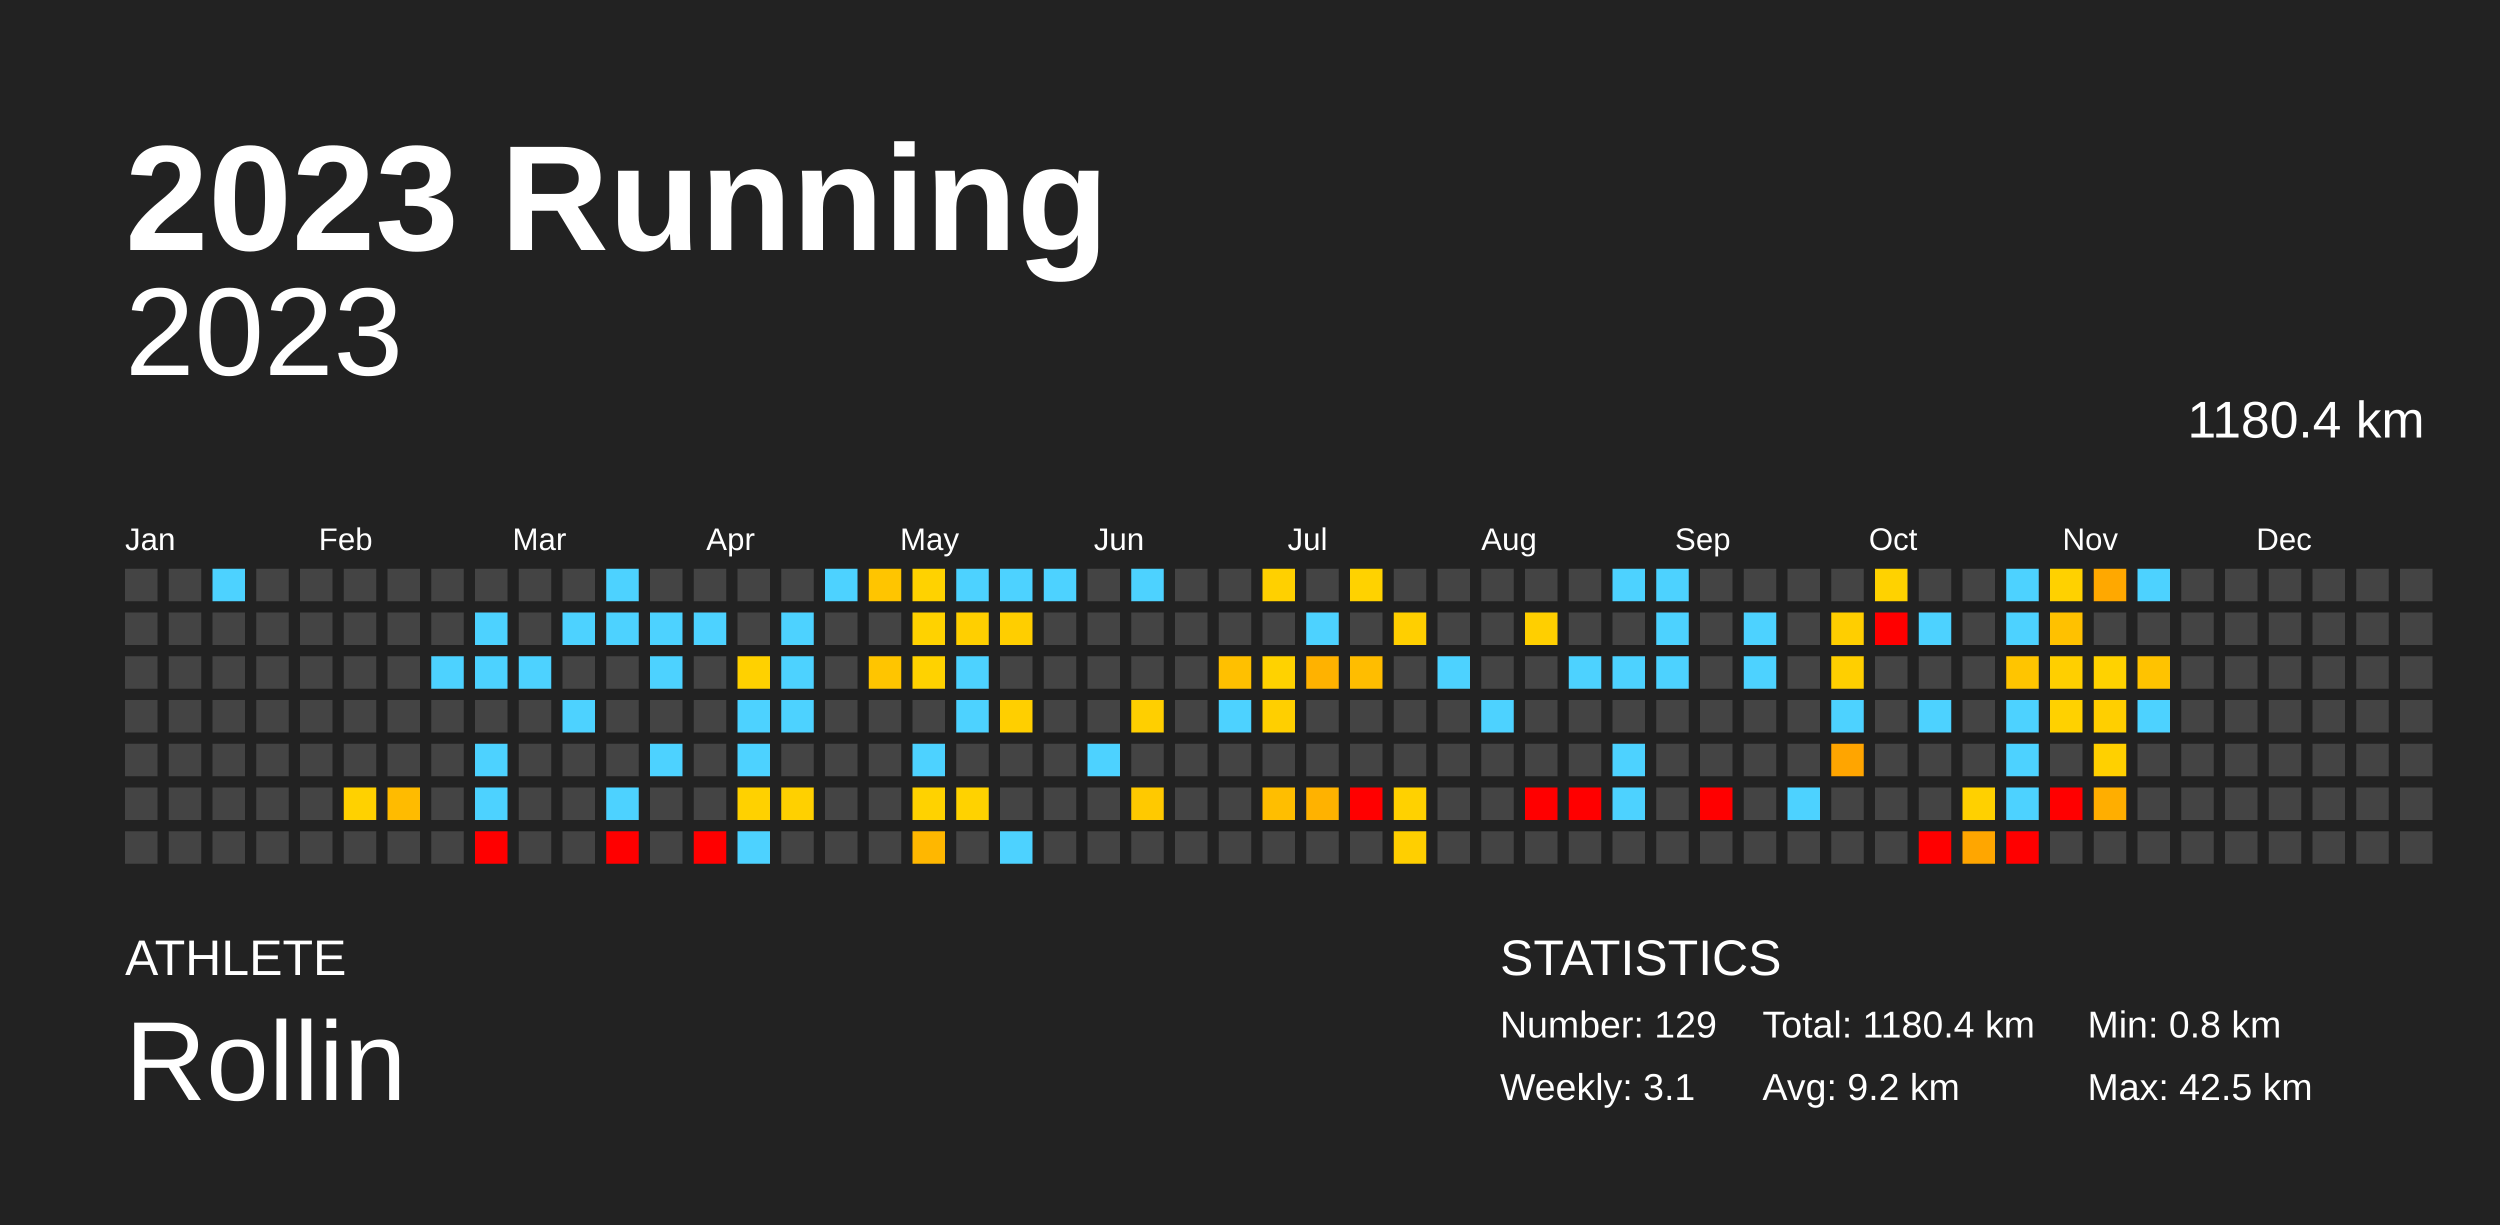
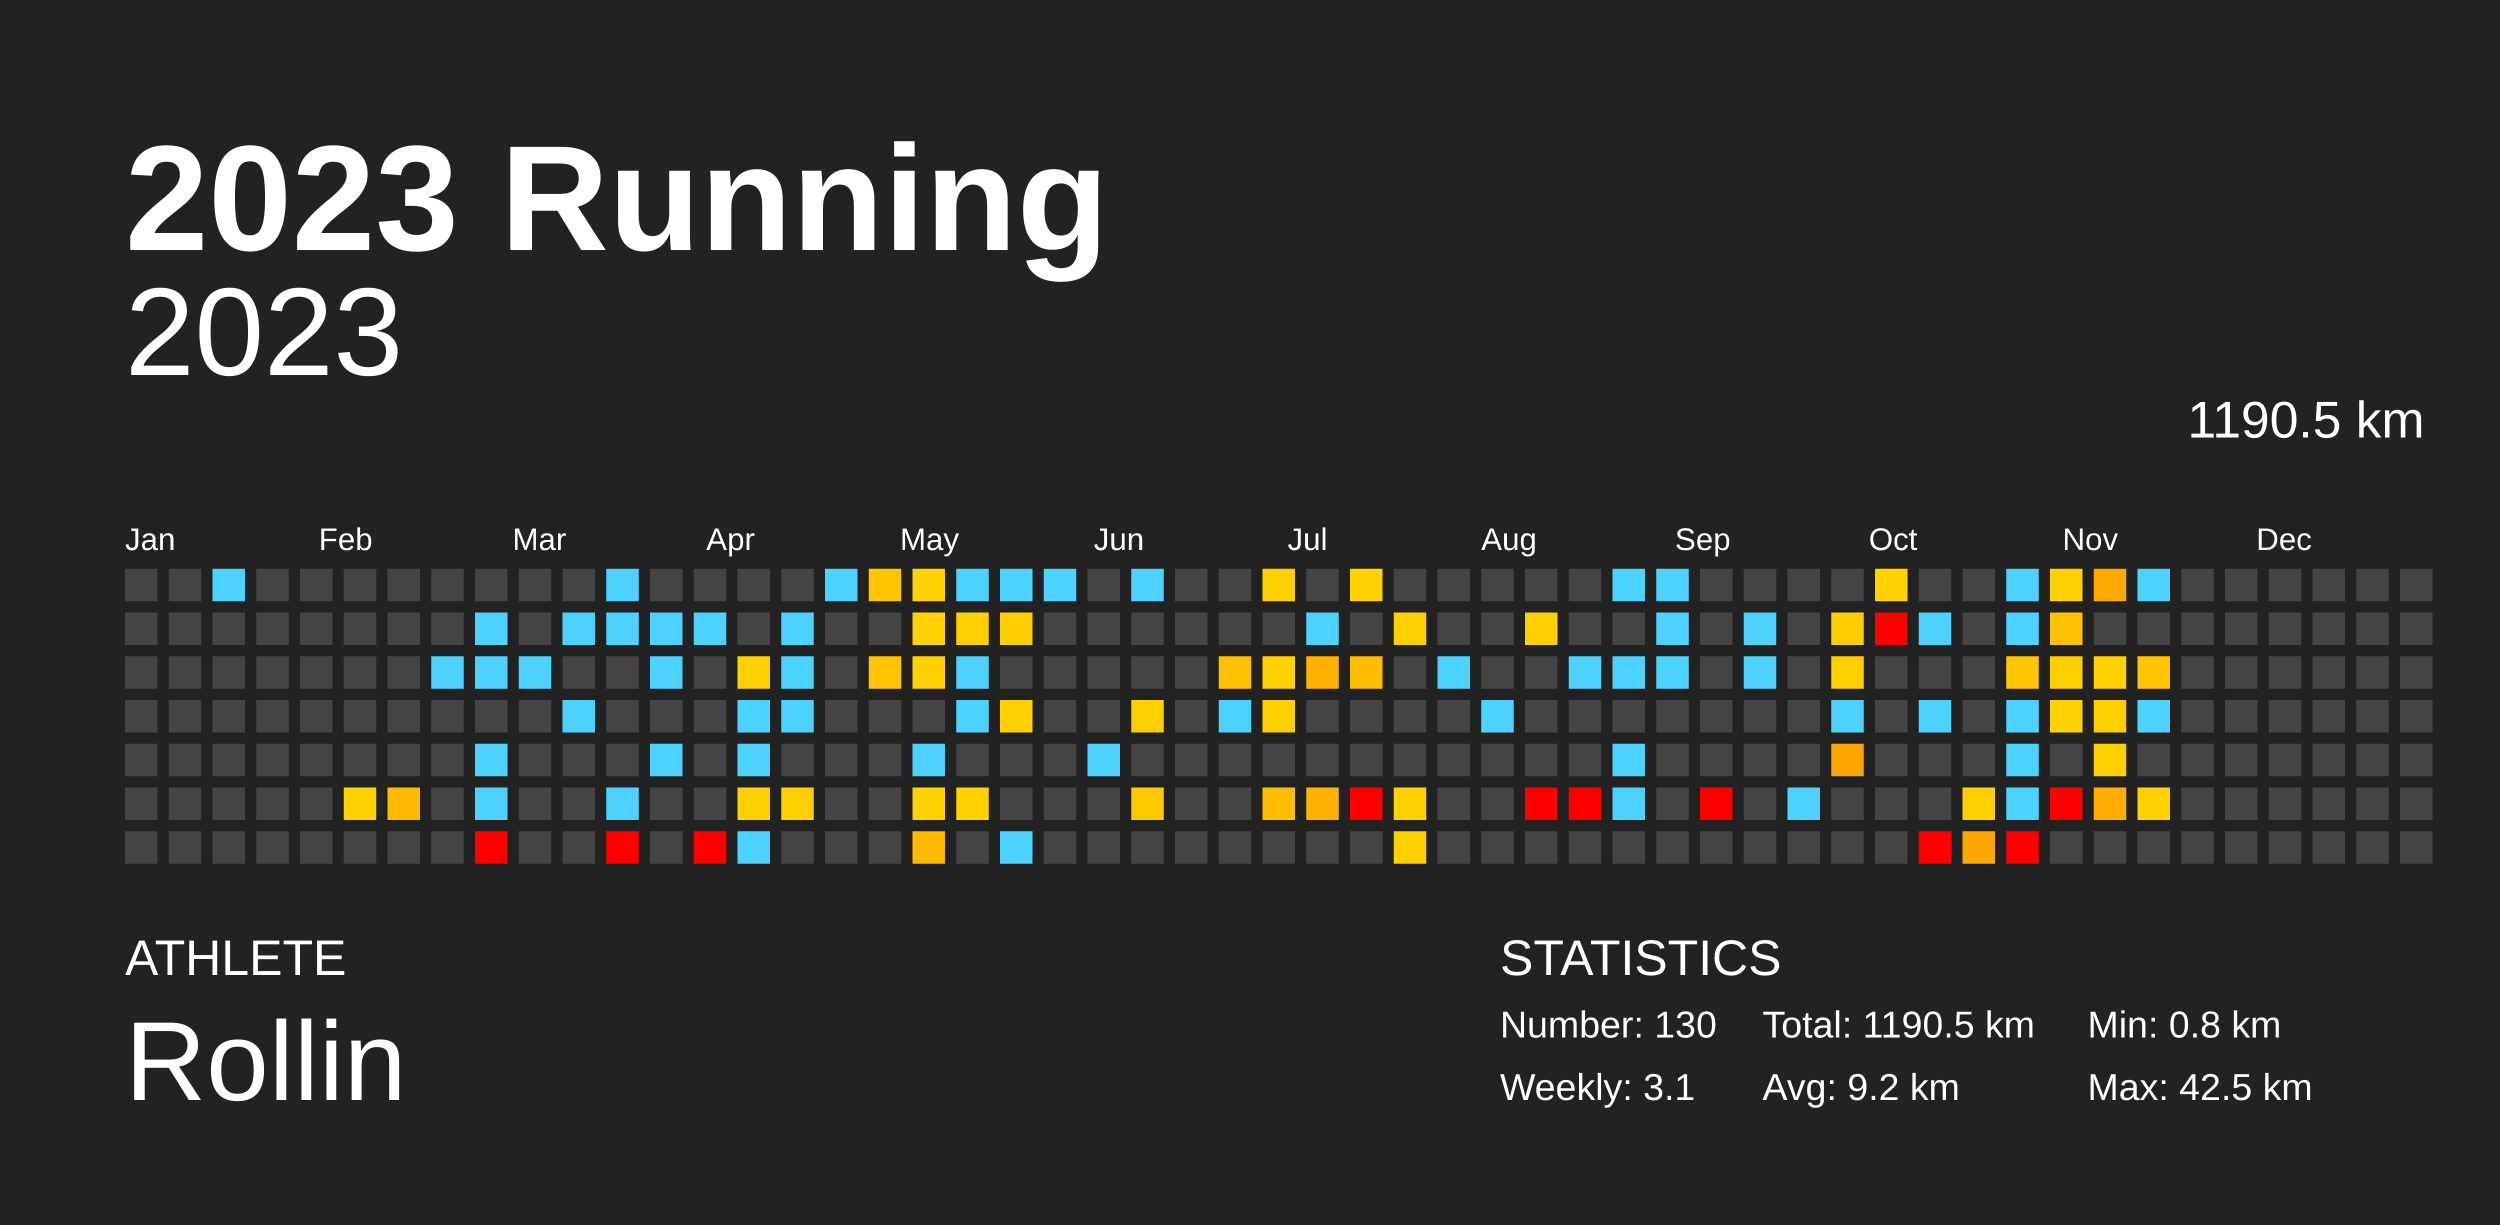
<svg xmlns="http://www.w3.org/2000/svg" baseProfile="full" height="98mm" version="1.1" viewBox="0,0,200,98" width="200mm">
  <defs />
  <rect fill="#222222" height="98" width="200" x="0" y="0" />
  <text fill="#FFFFFF" style="font-size:12px; font-family:Arial; font-weight:bold;" x="10" y="20">2023 Running</text>
  <text fill="#FFFFFF" style="font-size:4px; font-family:Arial" x="10" y="78">ATHLETE</text>
  <text fill="#FFFFFF" style="font-size:9px; font-family:Arial" x="10" y="88">Rollin</text>
  <text fill="#FFFFFF" style="font-size:4px; font-family:Arial" x="120" y="78">STATISTICS</text>
-   <text fill="#FFFFFF" style="font-size:3px; font-family:Arial" x="120" y="83">Number: 129</text>
+   <text fill="#FFFFFF" style="font-size:3px; font-family:Arial" x="120" y="83">Number: 130</text>
  <text fill="#FFFFFF" style="font-size:3px; font-family:Arial" x="120" y="88">Weekly: 3.1</text>
-   <text fill="#FFFFFF" style="font-size:3px; font-family:Arial" x="141" y="83">Total: 1180.4 km</text>
+   <text fill="#FFFFFF" style="font-size:3px; font-family:Arial" x="141" y="83">Total: 1190.5 km</text>
  <text fill="#FFFFFF" style="font-size:3px; font-family:Arial" x="141" y="88">Avg: 9.2 km</text>
  <text fill="#FFFFFF" style="font-size:3px; font-family:Arial" x="167" y="83">Min: 0.8 km</text>
  <text fill="#FFFFFF" style="font-size:3px; font-family:Arial" x="167" y="88">Max: 42.5 km</text>
  <text alignment-baseline="hanging" fill="#FFFFFF" style="font-size:10.0px; font-family:Arial;" x="10" y="30">2023</text>
-   <text alignment-baseline="hanging" fill="#FFFFFF" style="font-size:4.125px; font-family:Arial;" x="175" y="35">1180.4 km</text>
+   <text alignment-baseline="hanging" fill="#FFFFFF" style="font-size:4.125px; font-family:Arial;" x="175" y="35">1190.5 km</text>
  <text fill="#FFFFFF" style="font-size:2.5px; font-family:Arial" x="10.0" y="44">Jan</text>
  <text fill="#FFFFFF" style="font-size:2.5px; font-family:Arial" x="25.5" y="44">Feb</text>
  <text fill="#FFFFFF" style="font-size:2.5px; font-family:Arial" x="41.0" y="44">Mar</text>
  <text fill="#FFFFFF" style="font-size:2.5px; font-family:Arial" x="56.5" y="44">Apr</text>
  <text fill="#FFFFFF" style="font-size:2.5px; font-family:Arial" x="72.0" y="44">May</text>
  <text fill="#FFFFFF" style="font-size:2.5px; font-family:Arial" x="87.5" y="44">Jun</text>
  <text fill="#FFFFFF" style="font-size:2.5px; font-family:Arial" x="103.0" y="44">Jul</text>
  <text fill="#FFFFFF" style="font-size:2.5px; font-family:Arial" x="118.5" y="44">Aug</text>
  <text fill="#FFFFFF" style="font-size:2.5px; font-family:Arial" x="134.0" y="44">Sep</text>
  <text fill="#FFFFFF" style="font-size:2.5px; font-family:Arial" x="149.5" y="44">Oct</text>
  <text fill="#FFFFFF" style="font-size:2.5px; font-family:Arial" x="165.0" y="44">Nov</text>
  <text fill="#FFFFFF" style="font-size:2.5px; font-family:Arial" x="180.5" y="44">Dec</text>
  <rect fill="#444444" height="2.6" width="2.6" x="10.0" y="45.5" />
  <rect fill="#444444" height="2.6" width="2.6" x="10.0" y="49.0" />
  <rect fill="#444444" height="2.6" width="2.6" x="10.0" y="52.5" />
  <rect fill="#444444" height="2.6" width="2.6" x="10.0" y="56.0" />
  <rect fill="#444444" height="2.6" width="2.6" x="10.0" y="59.5" />
  <rect fill="#444444" height="2.6" width="2.6" x="10.0" y="63.0" />
  <rect fill="#444444" height="2.6" width="2.6" x="10.0" y="66.5" />
  <rect fill="#444444" height="2.6" width="2.6" x="13.5" y="45.5" />
  <rect fill="#444444" height="2.6" width="2.6" x="13.5" y="49.0" />
  <rect fill="#444444" height="2.6" width="2.6" x="13.5" y="52.5" />
  <rect fill="#444444" height="2.6" width="2.6" x="13.5" y="56.0" />
  <rect fill="#444444" height="2.6" width="2.6" x="13.5" y="59.5" />
  <rect fill="#444444" height="2.6" width="2.6" x="13.5" y="63.0" />
  <rect fill="#444444" height="2.6" width="2.6" x="13.5" y="66.5" />
  <rect fill="#4dd2ff" height="2.6" width="2.6" x="17.0" y="45.5" />
  <rect fill="#444444" height="2.6" width="2.6" x="17.0" y="49.0" />
  <rect fill="#444444" height="2.6" width="2.6" x="17.0" y="52.5" />
  <rect fill="#444444" height="2.6" width="2.6" x="17.0" y="56.0" />
  <rect fill="#444444" height="2.6" width="2.6" x="17.0" y="59.5" />
  <rect fill="#444444" height="2.6" width="2.6" x="17.0" y="63.0" />
  <rect fill="#444444" height="2.6" width="2.6" x="17.0" y="66.5" />
  <rect fill="#444444" height="2.6" width="2.6" x="20.5" y="45.5" />
  <rect fill="#444444" height="2.6" width="2.6" x="20.5" y="49.0" />
  <rect fill="#444444" height="2.6" width="2.6" x="20.5" y="52.5" />
  <rect fill="#444444" height="2.6" width="2.6" x="20.5" y="56.0" />
  <rect fill="#444444" height="2.6" width="2.6" x="20.5" y="59.5" />
  <rect fill="#444444" height="2.6" width="2.6" x="20.5" y="63.0" />
  <rect fill="#444444" height="2.6" width="2.6" x="20.5" y="66.5" />
  <rect fill="#444444" height="2.6" width="2.6" x="24.0" y="45.5" />
  <rect fill="#444444" height="2.6" width="2.6" x="24.0" y="49.0" />
  <rect fill="#444444" height="2.6" width="2.6" x="24.0" y="52.5" />
  <rect fill="#444444" height="2.6" width="2.6" x="24.0" y="56.0" />
  <rect fill="#444444" height="2.6" width="2.6" x="24.0" y="59.5" />
  <rect fill="#444444" height="2.6" width="2.6" x="24.0" y="63.0" />
  <rect fill="#444444" height="2.6" width="2.6" x="24.0" y="66.5" />
  <rect fill="#444444" height="2.6" width="2.6" x="27.5" y="45.5" />
  <rect fill="#444444" height="2.6" width="2.6" x="27.5" y="49.0" />
  <rect fill="#444444" height="2.6" width="2.6" x="27.5" y="52.5" />
  <rect fill="#444444" height="2.6" width="2.6" x="27.5" y="56.0" />
  <rect fill="#444444" height="2.6" width="2.6" x="27.5" y="59.5" />
  <rect fill="#ffd100" height="2.6" width="2.6" x="27.5" y="63.0" />
  <rect fill="#444444" height="2.6" width="2.6" x="27.5" y="66.5" />
  <rect fill="#444444" height="2.6" width="2.6" x="31.0" y="45.5" />
  <rect fill="#444444" height="2.6" width="2.6" x="31.0" y="49.0" />
  <rect fill="#444444" height="2.6" width="2.6" x="31.0" y="52.5" />
  <rect fill="#444444" height="2.6" width="2.6" x="31.0" y="56.0" />
  <rect fill="#444444" height="2.6" width="2.6" x="31.0" y="59.5" />
  <rect fill="#ffbb00" height="2.6" width="2.6" x="31.0" y="63.0" />
  <rect fill="#444444" height="2.6" width="2.6" x="31.0" y="66.5" />
  <rect fill="#444444" height="2.6" width="2.6" x="34.5" y="45.5" />
  <rect fill="#444444" height="2.6" width="2.6" x="34.5" y="49.0" />
  <rect fill="#4dd2ff" height="2.6" width="2.6" x="34.5" y="52.5" />
  <rect fill="#444444" height="2.6" width="2.6" x="34.5" y="56.0" />
  <rect fill="#444444" height="2.6" width="2.6" x="34.5" y="59.5" />
  <rect fill="#444444" height="2.6" width="2.6" x="34.5" y="63.0" />
  <rect fill="#444444" height="2.6" width="2.6" x="34.5" y="66.5" />
  <rect fill="#444444" height="2.6" width="2.6" x="38.0" y="45.5" />
  <rect fill="#4dd2ff" height="2.6" width="2.6" x="38.0" y="49.0" />
  <rect fill="#4dd2ff" height="2.6" width="2.6" x="38.0" y="52.5" />
  <rect fill="#444444" height="2.6" width="2.6" x="38.0" y="56.0" />
  <rect fill="#4dd2ff" height="2.6" width="2.6" x="38.0" y="59.5" />
  <rect fill="#4dd2ff" height="2.6" width="2.6" x="38.0" y="63.0" />
  <rect fill="red" height="2.6" width="2.6" x="38.0" y="66.5" />
  <rect fill="#444444" height="2.6" width="2.6" x="41.5" y="45.5" />
  <rect fill="#444444" height="2.6" width="2.6" x="41.5" y="49.0" />
  <rect fill="#4dd2ff" height="2.6" width="2.6" x="41.5" y="52.5" />
  <rect fill="#444444" height="2.6" width="2.6" x="41.5" y="56.0" />
  <rect fill="#444444" height="2.6" width="2.6" x="41.5" y="59.5" />
  <rect fill="#444444" height="2.6" width="2.6" x="41.5" y="63.0" />
  <rect fill="#444444" height="2.6" width="2.6" x="41.5" y="66.5" />
  <rect fill="#444444" height="2.6" width="2.6" x="45.0" y="45.5" />
  <rect fill="#4dd2ff" height="2.6" width="2.6" x="45.0" y="49.0" />
  <rect fill="#444444" height="2.6" width="2.6" x="45.0" y="52.5" />
  <rect fill="#4dd2ff" height="2.6" width="2.6" x="45.0" y="56.0" />
  <rect fill="#444444" height="2.6" width="2.6" x="45.0" y="59.5" />
  <rect fill="#444444" height="2.6" width="2.6" x="45.0" y="63.0" />
  <rect fill="#444444" height="2.6" width="2.6" x="45.0" y="66.5" />
  <rect fill="#4dd2ff" height="2.6" width="2.6" x="48.5" y="45.5" />
  <rect fill="#4dd2ff" height="2.6" width="2.6" x="48.5" y="49.0" />
  <rect fill="#444444" height="2.6" width="2.6" x="48.5" y="52.5" />
  <rect fill="#444444" height="2.6" width="2.6" x="48.5" y="56.0" />
  <rect fill="#444444" height="2.6" width="2.6" x="48.5" y="59.5" />
  <rect fill="#4dd2ff" height="2.6" width="2.6" x="48.5" y="63.0" />
  <rect fill="red" height="2.6" width="2.6" x="48.5" y="66.5" />
  <rect fill="#444444" height="2.6" width="2.6" x="52.0" y="45.5" />
  <rect fill="#4dd2ff" height="2.6" width="2.6" x="52.0" y="49.0" />
  <rect fill="#4dd2ff" height="2.6" width="2.6" x="52.0" y="52.5" />
  <rect fill="#444444" height="2.6" width="2.6" x="52.0" y="56.0" />
  <rect fill="#4dd2ff" height="2.6" width="2.6" x="52.0" y="59.5" />
  <rect fill="#444444" height="2.6" width="2.6" x="52.0" y="63.0" />
  <rect fill="#444444" height="2.6" width="2.6" x="52.0" y="66.5" />
  <rect fill="#444444" height="2.6" width="2.6" x="55.5" y="45.5" />
  <rect fill="#4dd2ff" height="2.6" width="2.6" x="55.5" y="49.0" />
  <rect fill="#444444" height="2.6" width="2.6" x="55.5" y="52.5" />
  <rect fill="#444444" height="2.6" width="2.6" x="55.5" y="56.0" />
  <rect fill="#444444" height="2.6" width="2.6" x="55.5" y="59.5" />
  <rect fill="#444444" height="2.6" width="2.6" x="55.5" y="63.0" />
  <rect fill="red" height="2.6" width="2.6" x="55.5" y="66.5" />
  <rect fill="#444444" height="2.6" width="2.6" x="59.0" y="45.5" />
  <rect fill="#444444" height="2.6" width="2.6" x="59.0" y="49.0" />
  <rect fill="#ffd100" height="2.6" width="2.6" x="59.0" y="52.5" />
  <rect fill="#4dd2ff" height="2.6" width="2.6" x="59.0" y="56.0" />
  <rect fill="#4dd2ff" height="2.6" width="2.6" x="59.0" y="59.5" />
  <rect fill="#ffd100" height="2.6" width="2.6" x="59.0" y="63.0" />
  <rect fill="#4dd2ff" height="2.6" width="2.6" x="59.0" y="66.5" />
  <rect fill="#444444" height="2.6" width="2.6" x="62.5" y="45.5" />
  <rect fill="#4dd2ff" height="2.6" width="2.6" x="62.5" y="49.0" />
  <rect fill="#4dd2ff" height="2.6" width="2.6" x="62.5" y="52.5" />
  <rect fill="#4dd2ff" height="2.6" width="2.6" x="62.5" y="56.0" />
  <rect fill="#444444" height="2.6" width="2.6" x="62.5" y="59.5" />
  <rect fill="#ffd000" height="2.6" width="2.6" x="62.5" y="63.0" />
  <rect fill="#444444" height="2.6" width="2.6" x="62.5" y="66.5" />
  <rect fill="#4dd2ff" height="2.6" width="2.6" x="66.0" y="45.5" />
  <rect fill="#444444" height="2.6" width="2.6" x="66.0" y="49.0" />
  <rect fill="#444444" height="2.6" width="2.6" x="66.0" y="52.5" />
  <rect fill="#444444" height="2.6" width="2.6" x="66.0" y="56.0" />
  <rect fill="#444444" height="2.6" width="2.6" x="66.0" y="59.5" />
  <rect fill="#444444" height="2.6" width="2.6" x="66.0" y="63.0" />
  <rect fill="#444444" height="2.6" width="2.6" x="66.0" y="66.5" />
  <rect fill="#ffc500" height="2.6" width="2.6" x="69.5" y="45.5" />
  <rect fill="#444444" height="2.6" width="2.6" x="69.5" y="49.0" />
  <rect fill="#ffc500" height="2.6" width="2.6" x="69.5" y="52.5" />
  <rect fill="#444444" height="2.6" width="2.6" x="69.5" y="56.0" />
  <rect fill="#444444" height="2.6" width="2.6" x="69.5" y="59.5" />
  <rect fill="#444444" height="2.6" width="2.6" x="69.5" y="63.0" />
  <rect fill="#444444" height="2.6" width="2.6" x="69.5" y="66.5" />
  <rect fill="#ffd200" height="2.6" width="2.6" x="73.0" y="45.5" />
  <rect fill="#ffd200" height="2.6" width="2.6" x="73.0" y="49.0" />
  <rect fill="#ffd200" height="2.6" width="2.6" x="73.0" y="52.5" />
  <rect fill="#444444" height="2.6" width="2.6" x="73.0" y="56.0" />
  <rect fill="#4dd2ff" height="2.6" width="2.6" x="73.0" y="59.5" />
  <rect fill="#ffd200" height="2.6" width="2.6" x="73.0" y="63.0" />
  <rect fill="#ffb700" height="2.6" width="2.6" x="73.0" y="66.5" />
  <rect fill="#4dd2ff" height="2.6" width="2.6" x="76.5" y="45.5" />
  <rect fill="#ffcf00" height="2.6" width="2.6" x="76.5" y="49.0" />
  <rect fill="#4dd2ff" height="2.6" width="2.6" x="76.5" y="52.5" />
  <rect fill="#4dd2ff" height="2.6" width="2.6" x="76.5" y="56.0" />
  <rect fill="#444444" height="2.6" width="2.6" x="76.5" y="59.5" />
  <rect fill="#ffd200" height="2.6" width="2.6" x="76.5" y="63.0" />
  <rect fill="#444444" height="2.6" width="2.6" x="76.5" y="66.5" />
  <rect fill="#4dd2ff" height="2.6" width="2.6" x="80.0" y="45.5" />
  <rect fill="#ffce00" height="2.6" width="2.6" x="80.0" y="49.0" />
  <rect fill="#444444" height="2.6" width="2.6" x="80.0" y="52.5" />
  <rect fill="#ffcf00" height="2.6" width="2.6" x="80.0" y="56.0" />
  <rect fill="#444444" height="2.6" width="2.6" x="80.0" y="59.5" />
  <rect fill="#444444" height="2.6" width="2.6" x="80.0" y="63.0" />
  <rect fill="#4dd2ff" height="2.6" width="2.6" x="80.0" y="66.5" />
  <rect fill="#4dd2ff" height="2.6" width="2.6" x="83.5" y="45.5" />
  <rect fill="#444444" height="2.6" width="2.6" x="83.5" y="49.0" />
  <rect fill="#444444" height="2.6" width="2.6" x="83.5" y="52.5" />
  <rect fill="#444444" height="2.6" width="2.6" x="83.5" y="56.0" />
  <rect fill="#444444" height="2.6" width="2.6" x="83.5" y="59.5" />
  <rect fill="#444444" height="2.6" width="2.6" x="83.5" y="63.0" />
  <rect fill="#444444" height="2.6" width="2.6" x="83.5" y="66.5" />
  <rect fill="#444444" height="2.6" width="2.6" x="87.0" y="45.5" />
  <rect fill="#444444" height="2.6" width="2.6" x="87.0" y="49.0" />
  <rect fill="#444444" height="2.6" width="2.6" x="87.0" y="52.5" />
  <rect fill="#444444" height="2.6" width="2.6" x="87.0" y="56.0" />
  <rect fill="#4dd2ff" height="2.6" width="2.6" x="87.0" y="59.5" />
  <rect fill="#444444" height="2.6" width="2.6" x="87.0" y="63.0" />
  <rect fill="#444444" height="2.6" width="2.6" x="87.0" y="66.5" />
  <rect fill="#4dd2ff" height="2.6" width="2.6" x="90.5" y="45.5" />
  <rect fill="#444444" height="2.6" width="2.6" x="90.5" y="49.0" />
  <rect fill="#444444" height="2.6" width="2.6" x="90.5" y="52.5" />
  <rect fill="#ffcf00" height="2.6" width="2.6" x="90.5" y="56.0" />
  <rect fill="#444444" height="2.6" width="2.6" x="90.5" y="59.5" />
  <rect fill="#ffc900" height="2.6" width="2.6" x="90.5" y="63.0" />
  <rect fill="#444444" height="2.6" width="2.6" x="90.5" y="66.5" />
  <rect fill="#444444" height="2.6" width="2.6" x="94.0" y="45.5" />
  <rect fill="#444444" height="2.6" width="2.6" x="94.0" y="49.0" />
  <rect fill="#444444" height="2.6" width="2.6" x="94.0" y="52.5" />
  <rect fill="#444444" height="2.6" width="2.6" x="94.0" y="56.0" />
  <rect fill="#444444" height="2.6" width="2.6" x="94.0" y="59.5" />
  <rect fill="#444444" height="2.6" width="2.6" x="94.0" y="63.0" />
  <rect fill="#444444" height="2.6" width="2.6" x="94.0" y="66.5" />
  <rect fill="#444444" height="2.6" width="2.6" x="97.5" y="45.5" />
  <rect fill="#444444" height="2.6" width="2.6" x="97.5" y="49.0" />
  <rect fill="#ffc000" height="2.6" width="2.6" x="97.5" y="52.5" />
  <rect fill="#4dd2ff" height="2.6" width="2.6" x="97.5" y="56.0" />
  <rect fill="#444444" height="2.6" width="2.6" x="97.5" y="59.5" />
  <rect fill="#444444" height="2.6" width="2.6" x="97.5" y="63.0" />
  <rect fill="#444444" height="2.6" width="2.6" x="97.5" y="66.5" />
  <rect fill="#ffd000" height="2.6" width="2.6" x="101.0" y="45.5" />
  <rect fill="#444444" height="2.6" width="2.6" x="101.0" y="49.0" />
  <rect fill="#ffd200" height="2.6" width="2.6" x="101.0" y="52.5" />
  <rect fill="#ffcf00" height="2.6" width="2.6" x="101.0" y="56.0" />
  <rect fill="#444444" height="2.6" width="2.6" x="101.0" y="59.5" />
  <rect fill="#ffbe00" height="2.6" width="2.6" x="101.0" y="63.0" />
  <rect fill="#444444" height="2.6" width="2.6" x="101.0" y="66.5" />
  <rect fill="#444444" height="2.6" width="2.6" x="104.5" y="45.5" />
  <rect fill="#4dd2ff" height="2.6" width="2.6" x="104.5" y="49.0" />
  <rect fill="#ffb200" height="2.6" width="2.6" x="104.5" y="52.5" />
  <rect fill="#444444" height="2.6" width="2.6" x="104.5" y="56.0" />
  <rect fill="#444444" height="2.6" width="2.6" x="104.5" y="59.5" />
  <rect fill="#ffb200" height="2.6" width="2.6" x="104.5" y="63.0" />
  <rect fill="#444444" height="2.6" width="2.6" x="104.5" y="66.5" />
  <rect fill="#ffd200" height="2.6" width="2.6" x="108.0" y="45.5" />
  <rect fill="#444444" height="2.6" width="2.6" x="108.0" y="49.0" />
  <rect fill="#ffbd00" height="2.6" width="2.6" x="108.0" y="52.5" />
  <rect fill="#444444" height="2.6" width="2.6" x="108.0" y="56.0" />
  <rect fill="#444444" height="2.6" width="2.6" x="108.0" y="59.5" />
  <rect fill="red" height="2.6" width="2.6" x="108.0" y="63.0" />
  <rect fill="#444444" height="2.6" width="2.6" x="108.0" y="66.5" />
  <rect fill="#444444" height="2.6" width="2.6" x="111.5" y="45.5" />
  <rect fill="#ffcf00" height="2.6" width="2.6" x="111.5" y="49.0" />
  <rect fill="#444444" height="2.6" width="2.6" x="111.5" y="52.5" />
  <rect fill="#444444" height="2.6" width="2.6" x="111.5" y="56.0" />
  <rect fill="#444444" height="2.6" width="2.6" x="111.5" y="59.5" />
  <rect fill="#ffd100" height="2.6" width="2.6" x="111.5" y="63.0" />
  <rect fill="#ffcf00" height="2.6" width="2.6" x="111.5" y="66.5" />
  <rect fill="#444444" height="2.6" width="2.6" x="115.0" y="45.5" />
  <rect fill="#444444" height="2.6" width="2.6" x="115.0" y="49.0" />
  <rect fill="#4dd2ff" height="2.6" width="2.6" x="115.0" y="52.5" />
  <rect fill="#444444" height="2.6" width="2.6" x="115.0" y="56.0" />
  <rect fill="#444444" height="2.6" width="2.6" x="115.0" y="59.5" />
  <rect fill="#444444" height="2.6" width="2.6" x="115.0" y="63.0" />
  <rect fill="#444444" height="2.6" width="2.6" x="115.0" y="66.5" />
  <rect fill="#444444" height="2.6" width="2.6" x="118.5" y="45.5" />
  <rect fill="#444444" height="2.6" width="2.6" x="118.5" y="49.0" />
  <rect fill="#444444" height="2.6" width="2.6" x="118.5" y="52.5" />
  <rect fill="#4dd2ff" height="2.6" width="2.6" x="118.5" y="56.0" />
  <rect fill="#444444" height="2.6" width="2.6" x="118.5" y="59.5" />
  <rect fill="#444444" height="2.6" width="2.6" x="118.5" y="63.0" />
  <rect fill="#444444" height="2.6" width="2.6" x="118.5" y="66.5" />
  <rect fill="#444444" height="2.6" width="2.6" x="122.0" y="45.5" />
  <rect fill="#ffcf00" height="2.6" width="2.6" x="122.0" y="49.0" />
  <rect fill="#444444" height="2.6" width="2.6" x="122.0" y="52.5" />
  <rect fill="#444444" height="2.6" width="2.6" x="122.0" y="56.0" />
  <rect fill="#444444" height="2.6" width="2.6" x="122.0" y="59.5" />
  <rect fill="red" height="2.6" width="2.6" x="122.0" y="63.0" />
  <rect fill="#444444" height="2.6" width="2.6" x="122.0" y="66.5" />
  <rect fill="#444444" height="2.6" width="2.6" x="125.5" y="45.5" />
  <rect fill="#444444" height="2.6" width="2.6" x="125.5" y="49.0" />
  <rect fill="#4dd2ff" height="2.6" width="2.6" x="125.5" y="52.5" />
  <rect fill="#444444" height="2.6" width="2.6" x="125.5" y="56.0" />
  <rect fill="#444444" height="2.6" width="2.6" x="125.5" y="59.5" />
  <rect fill="red" height="2.6" width="2.6" x="125.5" y="63.0" />
  <rect fill="#444444" height="2.6" width="2.6" x="125.5" y="66.5" />
  <rect fill="#4dd2ff" height="2.6" width="2.6" x="129.0" y="45.5" />
  <rect fill="#444444" height="2.6" width="2.6" x="129.0" y="49.0" />
  <rect fill="#4dd2ff" height="2.6" width="2.6" x="129.0" y="52.5" />
  <rect fill="#444444" height="2.6" width="2.6" x="129.0" y="56.0" />
  <rect fill="#4dd2ff" height="2.6" width="2.6" x="129.0" y="59.5" />
  <rect fill="#4dd2ff" height="2.6" width="2.6" x="129.0" y="63.0" />
  <rect fill="#444444" height="2.6" width="2.6" x="129.0" y="66.5" />
  <rect fill="#4dd2ff" height="2.6" width="2.6" x="132.5" y="45.5" />
  <rect fill="#4dd2ff" height="2.6" width="2.6" x="132.5" y="49.0" />
  <rect fill="#4dd2ff" height="2.6" width="2.6" x="132.5" y="52.5" />
  <rect fill="#444444" height="2.6" width="2.6" x="132.5" y="56.0" />
  <rect fill="#444444" height="2.6" width="2.6" x="132.5" y="59.5" />
  <rect fill="#444444" height="2.6" width="2.6" x="132.5" y="63.0" />
  <rect fill="#444444" height="2.6" width="2.6" x="132.5" y="66.5" />
  <rect fill="#444444" height="2.6" width="2.6" x="136.0" y="45.5" />
  <rect fill="#444444" height="2.6" width="2.6" x="136.0" y="49.0" />
  <rect fill="#444444" height="2.6" width="2.6" x="136.0" y="52.5" />
  <rect fill="#444444" height="2.6" width="2.6" x="136.0" y="56.0" />
  <rect fill="#444444" height="2.6" width="2.6" x="136.0" y="59.5" />
  <rect fill="red" height="2.6" width="2.6" x="136.0" y="63.0" />
  <rect fill="#444444" height="2.6" width="2.6" x="136.0" y="66.5" />
  <rect fill="#444444" height="2.6" width="2.6" x="139.5" y="45.5" />
  <rect fill="#4dd2ff" height="2.6" width="2.6" x="139.5" y="49.0" />
  <rect fill="#4dd2ff" height="2.6" width="2.6" x="139.5" y="52.5" />
  <rect fill="#444444" height="2.6" width="2.6" x="139.5" y="56.0" />
  <rect fill="#444444" height="2.6" width="2.6" x="139.5" y="59.5" />
  <rect fill="#444444" height="2.6" width="2.6" x="139.5" y="63.0" />
  <rect fill="#444444" height="2.6" width="2.6" x="139.5" y="66.5" />
  <rect fill="#444444" height="2.6" width="2.6" x="143.0" y="45.5" />
  <rect fill="#444444" height="2.6" width="2.6" x="143.0" y="49.0" />
  <rect fill="#444444" height="2.6" width="2.6" x="143.0" y="52.5" />
  <rect fill="#444444" height="2.6" width="2.6" x="143.0" y="56.0" />
  <rect fill="#444444" height="2.6" width="2.6" x="143.0" y="59.5" />
  <rect fill="#4dd2ff" height="2.6" width="2.6" x="143.0" y="63.0" />
  <rect fill="#444444" height="2.6" width="2.6" x="143.0" y="66.5" />
  <rect fill="#444444" height="2.6" width="2.6" x="146.5" y="45.5" />
  <rect fill="#ffce00" height="2.6" width="2.6" x="146.5" y="49.0" />
  <rect fill="#ffcf00" height="2.6" width="2.6" x="146.5" y="52.5" />
  <rect fill="#4dd2ff" height="2.6" width="2.6" x="146.5" y="56.0" />
  <rect fill="#ffa500" height="2.6" width="2.6" x="146.5" y="59.5" />
  <rect fill="#444444" height="2.6" width="2.6" x="146.5" y="63.0" />
  <rect fill="#444444" height="2.6" width="2.6" x="146.5" y="66.5" />
  <rect fill="#ffd200" height="2.6" width="2.6" x="150.0" y="45.5" />
  <rect fill="red" height="2.6" width="2.6" x="150.0" y="49.0" />
  <rect fill="#444444" height="2.6" width="2.6" x="150.0" y="52.5" />
  <rect fill="#444444" height="2.6" width="2.6" x="150.0" y="56.0" />
  <rect fill="#444444" height="2.6" width="2.6" x="150.0" y="59.5" />
  <rect fill="#444444" height="2.6" width="2.6" x="150.0" y="63.0" />
  <rect fill="#444444" height="2.6" width="2.6" x="150.0" y="66.5" />
  <rect fill="#444444" height="2.6" width="2.6" x="153.5" y="45.5" />
  <rect fill="#4dd2ff" height="2.6" width="2.6" x="153.5" y="49.0" />
  <rect fill="#444444" height="2.6" width="2.6" x="153.5" y="52.5" />
  <rect fill="#4dd2ff" height="2.6" width="2.6" x="153.5" y="56.0" />
  <rect fill="#444444" height="2.6" width="2.6" x="153.5" y="59.5" />
  <rect fill="#444444" height="2.6" width="2.6" x="153.5" y="63.0" />
  <rect fill="red" height="2.6" width="2.6" x="153.5" y="66.5" />
  <rect fill="#444444" height="2.6" width="2.6" x="157.0" y="45.5" />
  <rect fill="#444444" height="2.6" width="2.6" x="157.0" y="49.0" />
  <rect fill="#444444" height="2.6" width="2.6" x="157.0" y="52.5" />
  <rect fill="#444444" height="2.6" width="2.6" x="157.0" y="56.0" />
  <rect fill="#444444" height="2.6" width="2.6" x="157.0" y="59.5" />
  <rect fill="#ffd000" height="2.6" width="2.6" x="157.0" y="63.0" />
  <rect fill="#ffa600" height="2.6" width="2.6" x="157.0" y="66.5" />
  <rect fill="#4dd2ff" height="2.6" width="2.6" x="160.5" y="45.5" />
  <rect fill="#4dd2ff" height="2.6" width="2.6" x="160.5" y="49.0" />
  <rect fill="#ffc500" height="2.6" width="2.6" x="160.5" y="52.5" />
  <rect fill="#4dd2ff" height="2.6" width="2.6" x="160.5" y="56.0" />
  <rect fill="#4dd2ff" height="2.6" width="2.6" x="160.5" y="59.5" />
  <rect fill="#4dd2ff" height="2.6" width="2.6" x="160.5" y="63.0" />
  <rect fill="red" height="2.6" width="2.6" x="160.5" y="66.5" />
  <rect fill="#ffd100" height="2.6" width="2.6" x="164.0" y="45.5" />
  <rect fill="#ffc100" height="2.6" width="2.6" x="164.0" y="49.0" />
  <rect fill="#ffcf00" height="2.6" width="2.6" x="164.0" y="52.5" />
  <rect fill="#ffd100" height="2.6" width="2.6" x="164.0" y="56.0" />
  <rect fill="#444444" height="2.6" width="2.6" x="164.0" y="59.5" />
  <rect fill="red" height="2.6" width="2.6" x="164.0" y="63.0" />
  <rect fill="#444444" height="2.6" width="2.6" x="164.0" y="66.5" />
  <rect fill="#ffa800" height="2.6" width="2.6" x="167.5" y="45.5" />
  <rect fill="#444444" height="2.6" width="2.6" x="167.5" y="49.0" />
  <rect fill="#ffd200" height="2.6" width="2.6" x="167.5" y="52.5" />
  <rect fill="#ffcf00" height="2.6" width="2.6" x="167.5" y="56.0" />
  <rect fill="#ffd000" height="2.6" width="2.6" x="167.5" y="59.5" />
  <rect fill="#ffae00" height="2.6" width="2.6" x="167.5" y="63.0" />
  <rect fill="#444444" height="2.6" width="2.6" x="167.5" y="66.5" />
  <rect fill="#4dd2ff" height="2.6" width="2.6" x="171.0" y="45.5" />
  <rect fill="#444444" height="2.6" width="2.6" x="171.0" y="49.0" />
  <rect fill="#ffc300" height="2.6" width="2.6" x="171.0" y="52.5" />
  <rect fill="#4dd2ff" height="2.6" width="2.6" x="171.0" y="56.0" />
  <rect fill="#444444" height="2.6" width="2.6" x="171.0" y="59.5" />
-   <rect fill="#444444" height="2.6" width="2.6" x="171.0" y="63.0" />
+   <rect fill="#ffd100" height="2.6" width="2.6" x="171.0" y="63.0" />
  <rect fill="#444444" height="2.6" width="2.6" x="171.0" y="66.5" />
  <rect fill="#444444" height="2.6" width="2.6" x="174.5" y="45.5" />
  <rect fill="#444444" height="2.6" width="2.6" x="174.5" y="49.0" />
  <rect fill="#444444" height="2.6" width="2.6" x="174.5" y="52.5" />
  <rect fill="#444444" height="2.6" width="2.6" x="174.5" y="56.0" />
  <rect fill="#444444" height="2.6" width="2.6" x="174.5" y="59.5" />
  <rect fill="#444444" height="2.6" width="2.6" x="174.5" y="63.0" />
  <rect fill="#444444" height="2.6" width="2.6" x="174.5" y="66.5" />
  <rect fill="#444444" height="2.6" width="2.6" x="178.0" y="45.5" />
  <rect fill="#444444" height="2.6" width="2.6" x="178.0" y="49.0" />
  <rect fill="#444444" height="2.6" width="2.6" x="178.0" y="52.5" />
  <rect fill="#444444" height="2.6" width="2.6" x="178.0" y="56.0" />
  <rect fill="#444444" height="2.6" width="2.6" x="178.0" y="59.5" />
  <rect fill="#444444" height="2.6" width="2.6" x="178.0" y="63.0" />
  <rect fill="#444444" height="2.6" width="2.6" x="178.0" y="66.5" />
  <rect fill="#444444" height="2.6" width="2.6" x="181.5" y="45.5" />
  <rect fill="#444444" height="2.6" width="2.6" x="181.5" y="49.0" />
  <rect fill="#444444" height="2.6" width="2.6" x="181.5" y="52.5" />
  <rect fill="#444444" height="2.6" width="2.6" x="181.5" y="56.0" />
  <rect fill="#444444" height="2.6" width="2.6" x="181.5" y="59.5" />
  <rect fill="#444444" height="2.6" width="2.6" x="181.5" y="63.0" />
  <rect fill="#444444" height="2.6" width="2.6" x="181.5" y="66.5" />
  <rect fill="#444444" height="2.6" width="2.6" x="185.0" y="45.5" />
  <rect fill="#444444" height="2.6" width="2.6" x="185.0" y="49.0" />
  <rect fill="#444444" height="2.6" width="2.6" x="185.0" y="52.5" />
  <rect fill="#444444" height="2.6" width="2.6" x="185.0" y="56.0" />
  <rect fill="#444444" height="2.6" width="2.6" x="185.0" y="59.5" />
  <rect fill="#444444" height="2.6" width="2.6" x="185.0" y="63.0" />
  <rect fill="#444444" height="2.6" width="2.6" x="185.0" y="66.5" />
  <rect fill="#444444" height="2.6" width="2.6" x="188.5" y="45.5" />
  <rect fill="#444444" height="2.6" width="2.6" x="188.5" y="49.0" />
  <rect fill="#444444" height="2.6" width="2.6" x="188.5" y="52.5" />
  <rect fill="#444444" height="2.6" width="2.6" x="188.5" y="56.0" />
  <rect fill="#444444" height="2.6" width="2.6" x="188.5" y="59.5" />
  <rect fill="#444444" height="2.6" width="2.6" x="188.5" y="63.0" />
  <rect fill="#444444" height="2.6" width="2.6" x="188.5" y="66.5" />
  <rect fill="#444444" height="2.6" width="2.6" x="192.0" y="45.5" />
  <rect fill="#444444" height="2.6" width="2.6" x="192.0" y="49.0" />
  <rect fill="#444444" height="2.6" width="2.6" x="192.0" y="52.5" />
  <rect fill="#444444" height="2.6" width="2.6" x="192.0" y="56.0" />
  <rect fill="#444444" height="2.6" width="2.6" x="192.0" y="59.5" />
  <rect fill="#444444" height="2.6" width="2.6" x="192.0" y="63.0" />
  <rect fill="#444444" height="2.6" width="2.6" x="192.0" y="66.5" />
</svg>
